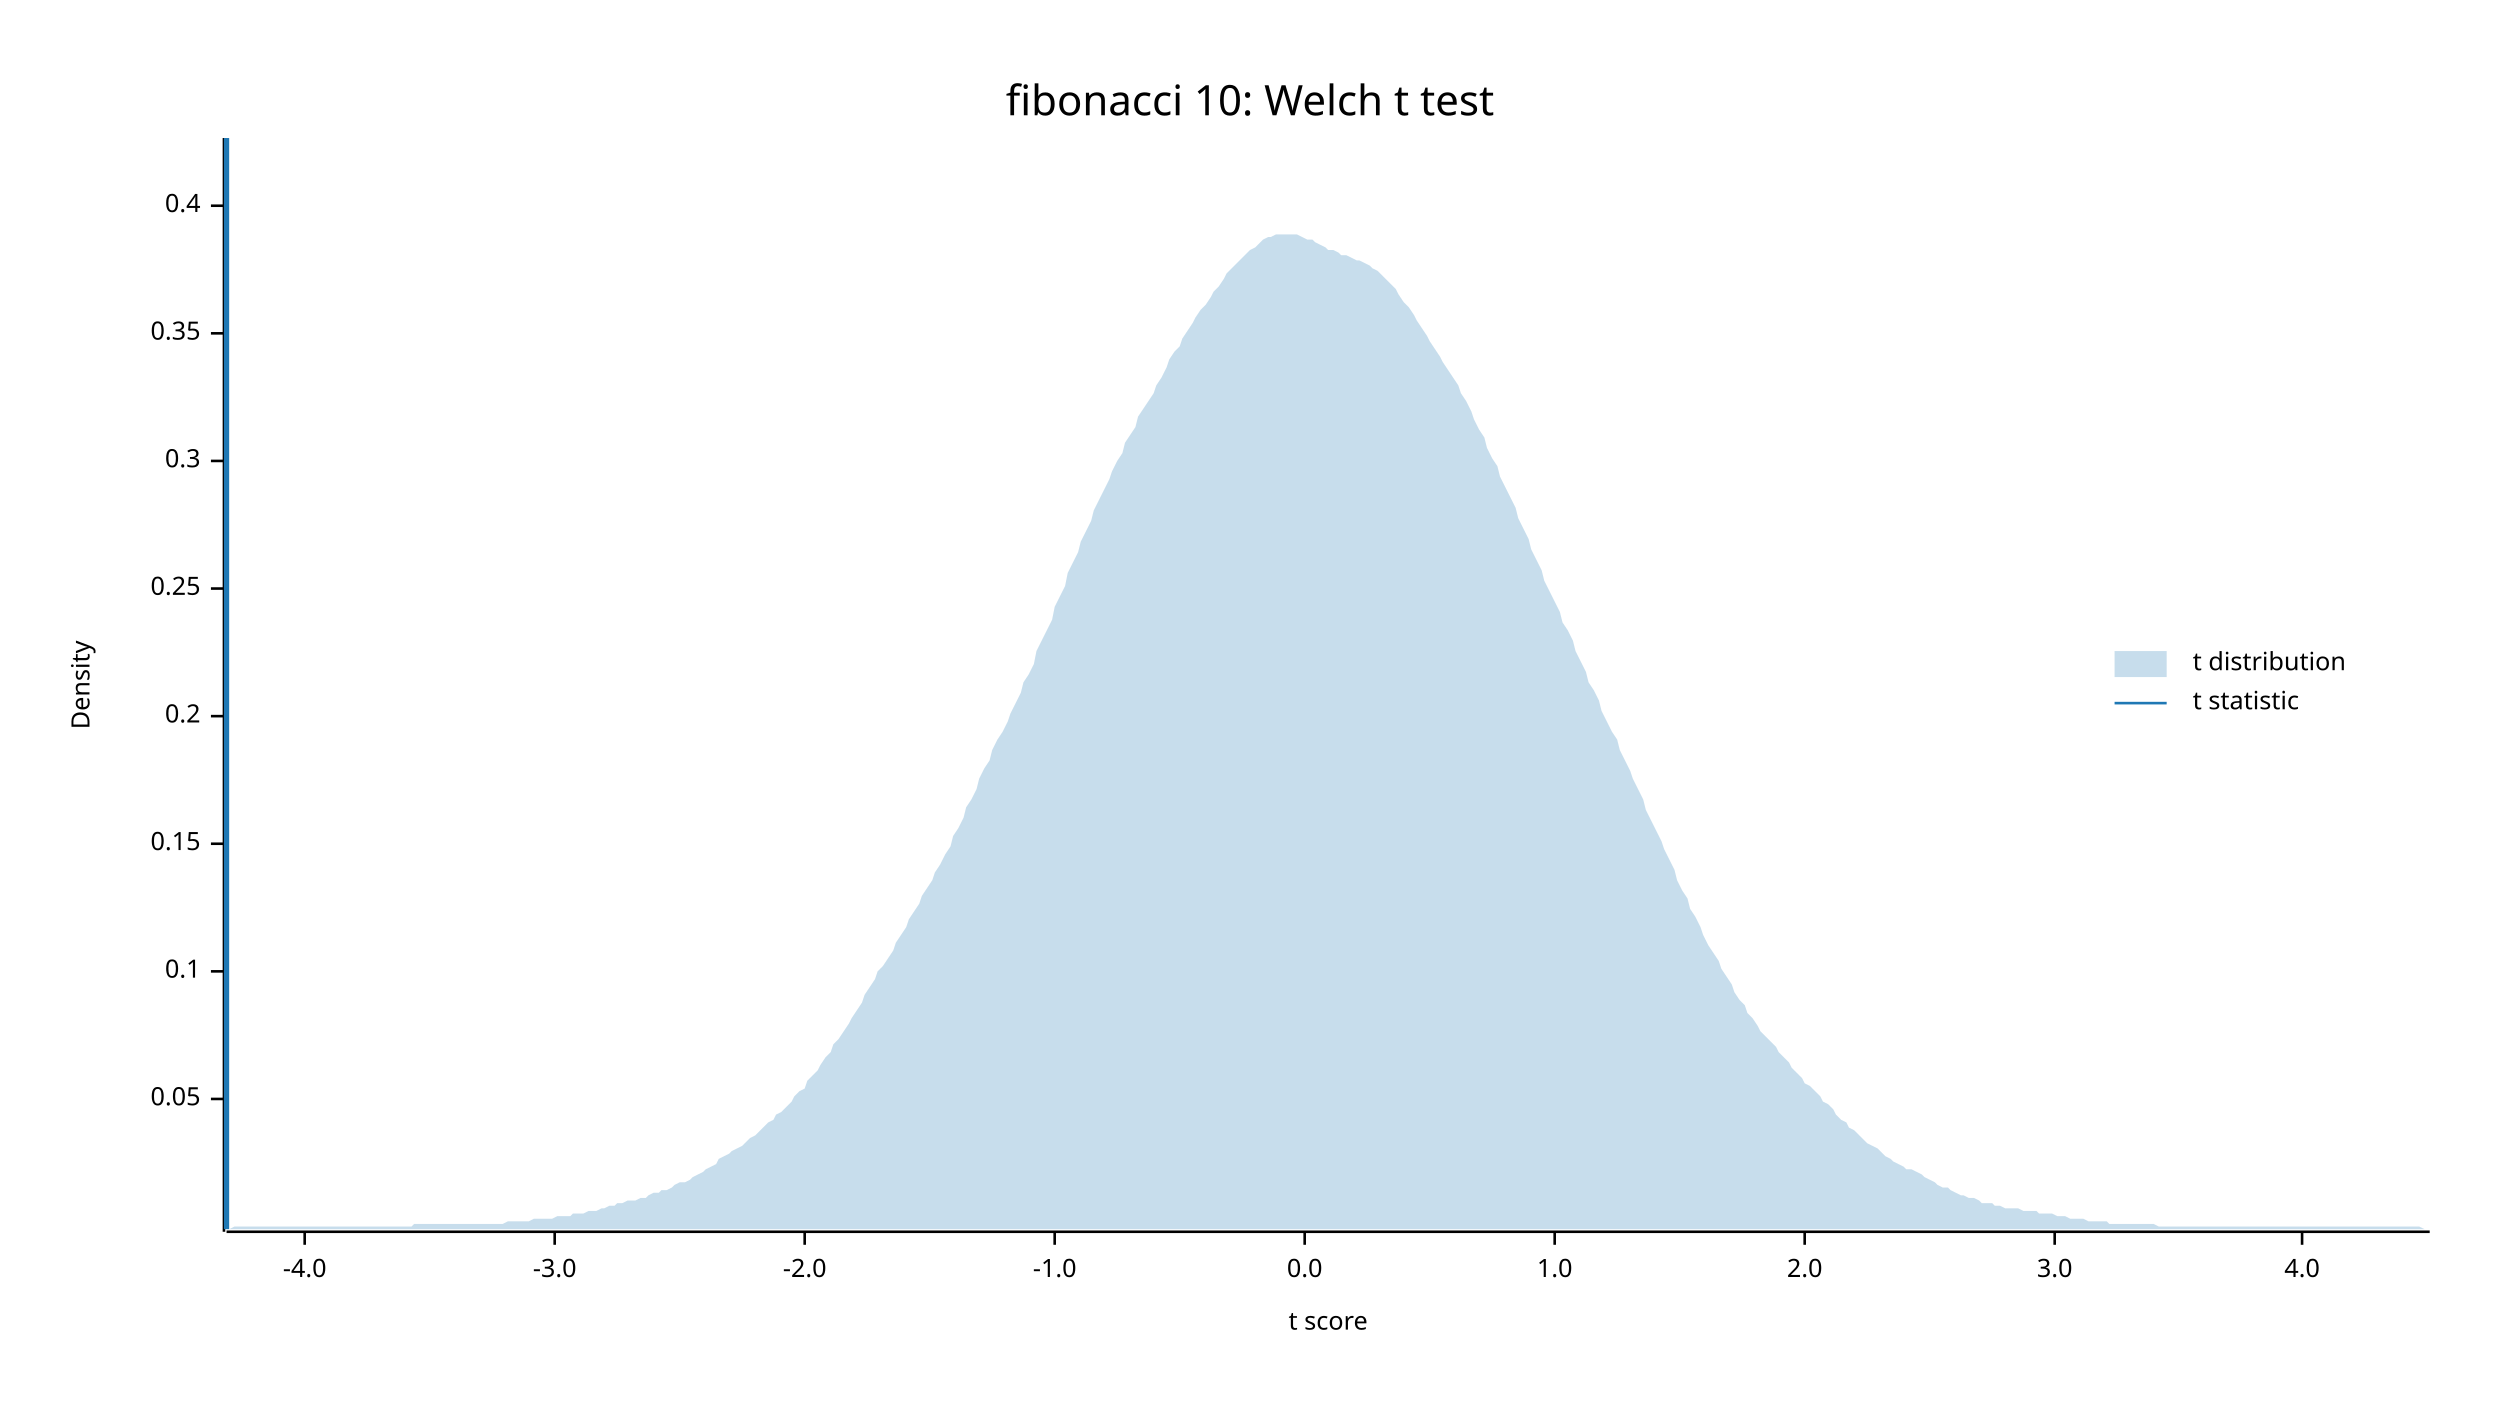
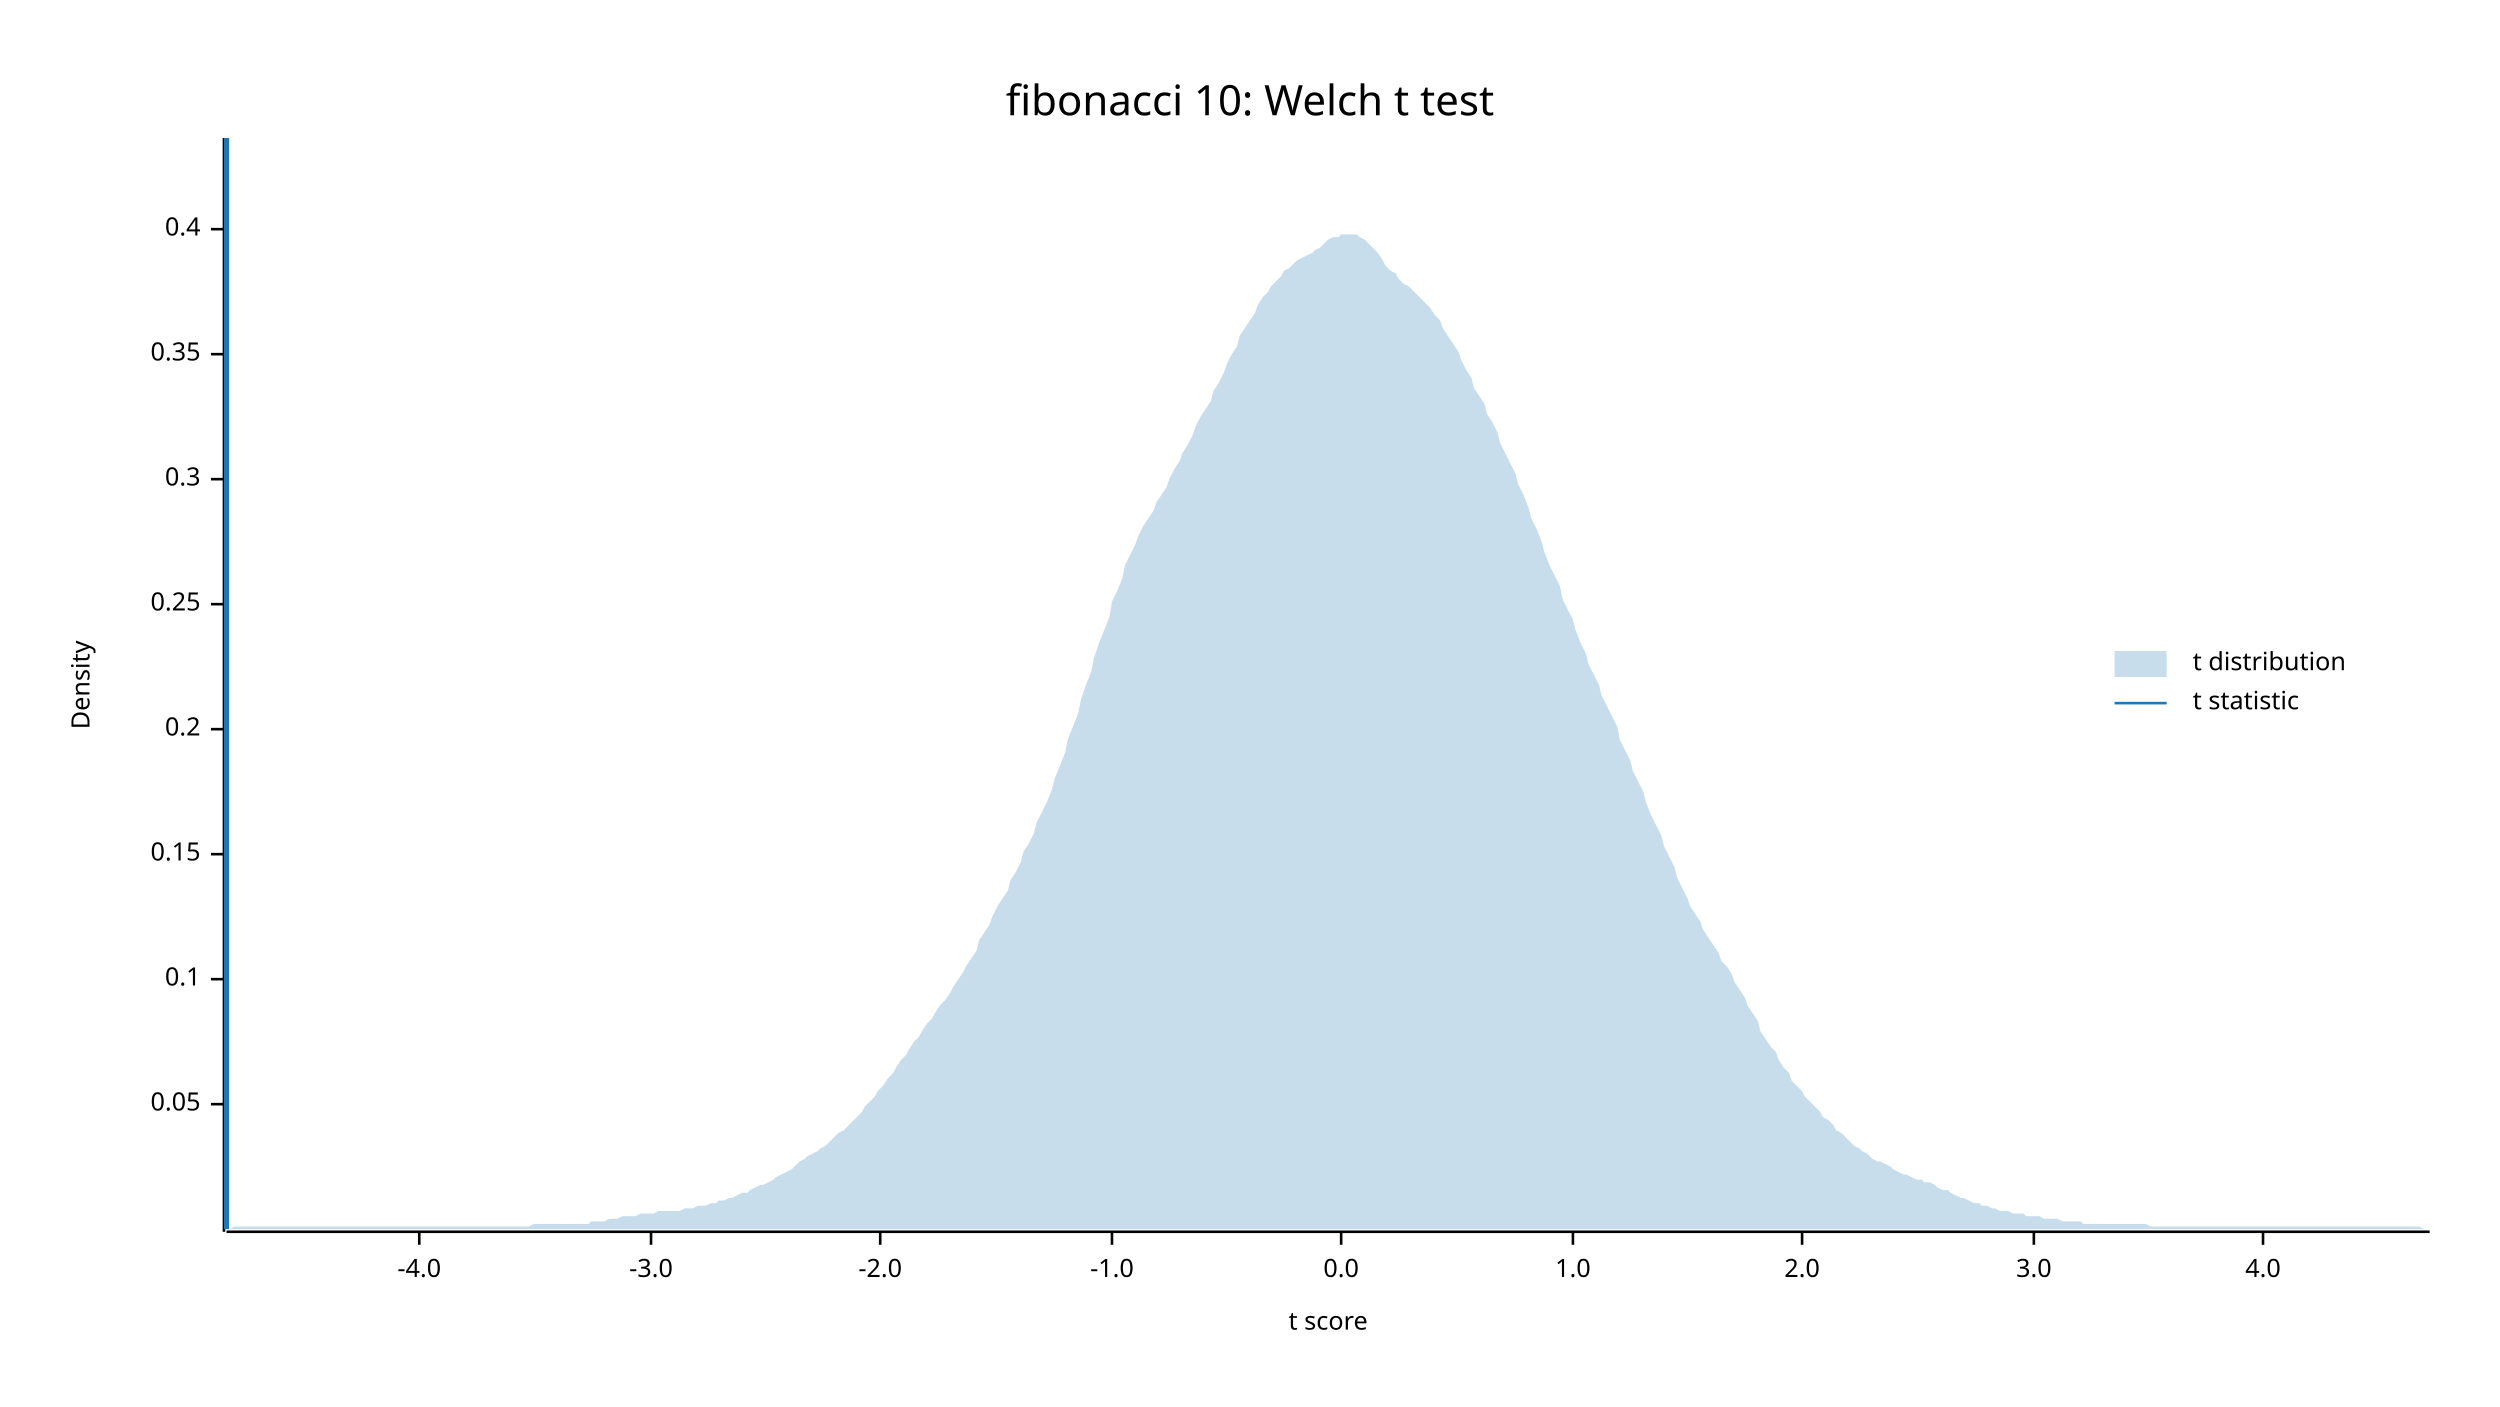
<svg xmlns="http://www.w3.org/2000/svg" width="960" height="540">
  <text x="480" y="32" dy="0.76em" text-anchor="middle" font-family="sans-serif" font-size="16.129" opacity="1" fill="#000000">
fibonacci 10: Welch t test
</text>
  <text x="27" y="263" dy="0.76em" text-anchor="middle" font-family="sans-serif" font-size="9.677" opacity="1" fill="#000000" transform="rotate(270, 27, 263)">
Density
</text>
  <text x="510" y="513" dy="-0.5ex" text-anchor="middle" font-family="sans-serif" font-size="9.677" opacity="1" fill="#000000">
t score
</text>
  <polyline fill="none" opacity="1" stroke="#000000" stroke-width="1" points="86,53 86,473 " />
-   <text x="77" y="422" dy="0.5ex" text-anchor="end" font-family="sans-serif" font-size="9.677" opacity="1" fill="#000000">
+   <text x="77" y="424" dy="0.5ex" text-anchor="end" font-family="sans-serif" font-size="9.677" opacity="1" fill="#000000">
0.05
</text>
-   <polyline fill="none" opacity="1" stroke="#000000" stroke-width="1" points="81,422 86,422 " />
-   <text x="77" y="373" dy="0.5ex" text-anchor="end" font-family="sans-serif" font-size="9.677" opacity="1" fill="#000000">
+   <polyline fill="none" opacity="1" stroke="#000000" stroke-width="1" points="81,424 86,424 " />
+   <text x="77" y="376" dy="0.5ex" text-anchor="end" font-family="sans-serif" font-size="9.677" opacity="1" fill="#000000">
0.1
</text>
-   <polyline fill="none" opacity="1" stroke="#000000" stroke-width="1" points="81,373 86,373 " />
-   <text x="77" y="324" dy="0.5ex" text-anchor="end" font-family="sans-serif" font-size="9.677" opacity="1" fill="#000000">
+   <polyline fill="none" opacity="1" stroke="#000000" stroke-width="1" points="81,376 86,376 " />
+   <text x="77" y="328" dy="0.5ex" text-anchor="end" font-family="sans-serif" font-size="9.677" opacity="1" fill="#000000">
0.15
</text>
-   <polyline fill="none" opacity="1" stroke="#000000" stroke-width="1" points="81,324 86,324 " />
-   <text x="77" y="275" dy="0.5ex" text-anchor="end" font-family="sans-serif" font-size="9.677" opacity="1" fill="#000000">
+   <polyline fill="none" opacity="1" stroke="#000000" stroke-width="1" points="81,328 86,328 " />
+   <text x="77" y="280" dy="0.5ex" text-anchor="end" font-family="sans-serif" font-size="9.677" opacity="1" fill="#000000">
0.2
</text>
-   <polyline fill="none" opacity="1" stroke="#000000" stroke-width="1" points="81,275 86,275 " />
-   <text x="77" y="226" dy="0.5ex" text-anchor="end" font-family="sans-serif" font-size="9.677" opacity="1" fill="#000000">
+   <polyline fill="none" opacity="1" stroke="#000000" stroke-width="1" points="81,280 86,280 " />
+   <text x="77" y="232" dy="0.5ex" text-anchor="end" font-family="sans-serif" font-size="9.677" opacity="1" fill="#000000">
0.25
</text>
-   <polyline fill="none" opacity="1" stroke="#000000" stroke-width="1" points="81,226 86,226 " />
-   <text x="77" y="177" dy="0.5ex" text-anchor="end" font-family="sans-serif" font-size="9.677" opacity="1" fill="#000000">
+   <polyline fill="none" opacity="1" stroke="#000000" stroke-width="1" points="81,232 86,232 " />
+   <text x="77" y="184" dy="0.5ex" text-anchor="end" font-family="sans-serif" font-size="9.677" opacity="1" fill="#000000">
0.3
</text>
-   <polyline fill="none" opacity="1" stroke="#000000" stroke-width="1" points="81,177 86,177 " />
-   <text x="77" y="128" dy="0.5ex" text-anchor="end" font-family="sans-serif" font-size="9.677" opacity="1" fill="#000000">
+   <polyline fill="none" opacity="1" stroke="#000000" stroke-width="1" points="81,184 86,184 " />
+   <text x="77" y="136" dy="0.5ex" text-anchor="end" font-family="sans-serif" font-size="9.677" opacity="1" fill="#000000">
0.35
</text>
-   <polyline fill="none" opacity="1" stroke="#000000" stroke-width="1" points="81,128 86,128 " />
-   <text x="77" y="79" dy="0.5ex" text-anchor="end" font-family="sans-serif" font-size="9.677" opacity="1" fill="#000000">
+   <polyline fill="none" opacity="1" stroke="#000000" stroke-width="1" points="81,136 86,136 " />
+   <text x="77" y="88" dy="0.5ex" text-anchor="end" font-family="sans-serif" font-size="9.677" opacity="1" fill="#000000">
0.4
</text>
-   <polyline fill="none" opacity="1" stroke="#000000" stroke-width="1" points="81,79 86,79 " />
+   <polyline fill="none" opacity="1" stroke="#000000" stroke-width="1" points="81,88 86,88 " />
  <polyline fill="none" opacity="1" stroke="#000000" stroke-width="1" points="87,473 933,473 " />
-   <text x="117" y="483" dy="0.76em" text-anchor="middle" font-family="sans-serif" font-size="9.677" opacity="1" fill="#000000">
+   <text x="161" y="483" dy="0.76em" text-anchor="middle" font-family="sans-serif" font-size="9.677" opacity="1" fill="#000000">
-4.0
</text>
-   <polyline fill="none" opacity="1" stroke="#000000" stroke-width="1" points="117,473 117,478 " />
-   <text x="213" y="483" dy="0.76em" text-anchor="middle" font-family="sans-serif" font-size="9.677" opacity="1" fill="#000000">
+   <polyline fill="none" opacity="1" stroke="#000000" stroke-width="1" points="161,473 161,478 " />
+   <text x="250" y="483" dy="0.76em" text-anchor="middle" font-family="sans-serif" font-size="9.677" opacity="1" fill="#000000">
-3.0
</text>
-   <polyline fill="none" opacity="1" stroke="#000000" stroke-width="1" points="213,473 213,478 " />
-   <text x="309" y="483" dy="0.76em" text-anchor="middle" font-family="sans-serif" font-size="9.677" opacity="1" fill="#000000">
+   <polyline fill="none" opacity="1" stroke="#000000" stroke-width="1" points="250,473 250,478 " />
+   <text x="338" y="483" dy="0.76em" text-anchor="middle" font-family="sans-serif" font-size="9.677" opacity="1" fill="#000000">
-2.0
</text>
-   <polyline fill="none" opacity="1" stroke="#000000" stroke-width="1" points="309,473 309,478 " />
-   <text x="405" y="483" dy="0.76em" text-anchor="middle" font-family="sans-serif" font-size="9.677" opacity="1" fill="#000000">
+   <polyline fill="none" opacity="1" stroke="#000000" stroke-width="1" points="338,473 338,478 " />
+   <text x="427" y="483" dy="0.76em" text-anchor="middle" font-family="sans-serif" font-size="9.677" opacity="1" fill="#000000">
-1.0
</text>
-   <polyline fill="none" opacity="1" stroke="#000000" stroke-width="1" points="405,473 405,478 " />
-   <text x="501" y="483" dy="0.76em" text-anchor="middle" font-family="sans-serif" font-size="9.677" opacity="1" fill="#000000">
+   <polyline fill="none" opacity="1" stroke="#000000" stroke-width="1" points="427,473 427,478 " />
+   <text x="515" y="483" dy="0.76em" text-anchor="middle" font-family="sans-serif" font-size="9.677" opacity="1" fill="#000000">
0.0
</text>
-   <polyline fill="none" opacity="1" stroke="#000000" stroke-width="1" points="501,473 501,478 " />
-   <text x="597" y="483" dy="0.76em" text-anchor="middle" font-family="sans-serif" font-size="9.677" opacity="1" fill="#000000">
+   <polyline fill="none" opacity="1" stroke="#000000" stroke-width="1" points="515,473 515,478 " />
+   <text x="604" y="483" dy="0.76em" text-anchor="middle" font-family="sans-serif" font-size="9.677" opacity="1" fill="#000000">
1.0
</text>
-   <polyline fill="none" opacity="1" stroke="#000000" stroke-width="1" points="597,473 597,478 " />
-   <text x="693" y="483" dy="0.76em" text-anchor="middle" font-family="sans-serif" font-size="9.677" opacity="1" fill="#000000">
+   <polyline fill="none" opacity="1" stroke="#000000" stroke-width="1" points="604,473 604,478 " />
+   <text x="692" y="483" dy="0.76em" text-anchor="middle" font-family="sans-serif" font-size="9.677" opacity="1" fill="#000000">
2.0
</text>
-   <polyline fill="none" opacity="1" stroke="#000000" stroke-width="1" points="693,473 693,478 " />
-   <text x="789" y="483" dy="0.76em" text-anchor="middle" font-family="sans-serif" font-size="9.677" opacity="1" fill="#000000">
+   <polyline fill="none" opacity="1" stroke="#000000" stroke-width="1" points="692,473 692,478 " />
+   <text x="781" y="483" dy="0.76em" text-anchor="middle" font-family="sans-serif" font-size="9.677" opacity="1" fill="#000000">
3.0
</text>
-   <polyline fill="none" opacity="1" stroke="#000000" stroke-width="1" points="789,473 789,478 " />
-   <text x="884" y="483" dy="0.76em" text-anchor="middle" font-family="sans-serif" font-size="9.677" opacity="1" fill="#000000">
+   <polyline fill="none" opacity="1" stroke="#000000" stroke-width="1" points="781,473 781,478 " />
+   <text x="869" y="483" dy="0.76em" text-anchor="middle" font-family="sans-serif" font-size="9.677" opacity="1" fill="#000000">
4.0
</text>
-   <polyline fill="none" opacity="1" stroke="#000000" stroke-width="1" points="884,473 884,478 " />
-   <polygon opacity="0.25" fill="#1F78B4" points="87,472 88,472 90,471 92,471 93,471 95,471 97,471 98,471 100,471 102,471 103,471 105,471 107,471 109,471 110,471 112,471 114,471 115,471 117,471 119,471 120,471 122,471 124,471 125,471 127,471 129,471 131,471 132,471 134,471 136,471 137,471 139,471 141,471 142,471 144,471 146,471 148,471 149,471 151,471 153,471 154,471 156,471 158,471 159,470 161,470 163,470 164,470 166,470 168,470 170,470 171,470 173,470 175,470 176,470 178,470 180,470 181,470 183,470 185,470 187,470 188,470 190,470 192,470 193,470 195,469 197,469 198,469 200,469 202,469 203,469 205,468 207,468 209,468 210,468 212,468 214,467 215,467 217,467 219,467 220,466 222,466 224,466 226,465 227,465 229,465 231,464 232,464 234,463 236,463 237,462 239,462 241,461 242,461 244,461 246,460 248,460 249,459 251,458 253,458 254,457 256,457 258,456 259,455 261,454 263,454 265,453 266,452 268,451 270,450 271,449 273,448 275,447 276,445 278,444 280,443 281,442 283,441 285,440 287,438 288,437 290,436 292,434 293,433 295,431 297,430 298,428 300,427 302,425 304,423 305,421 307,419 309,418 310,415 312,413 314,411 315,409 317,406 319,404 320,401 322,399 324,396 326,393 327,391 329,388 331,385 332,382 334,379 336,376 337,373 339,371 341,368 343,365 344,362 346,359 348,356 349,353 351,350 353,347 354,344 356,341 358,338 359,335 361,332 363,328 365,325 366,321 368,318 370,314 371,310 373,307 375,303 376,299 378,295 380,292 381,288 383,284 385,281 387,277 388,274 390,270 392,266 393,262 395,259 397,255 398,250 400,246 402,242 404,238 405,233 407,229 409,225 410,220 412,216 414,212 415,208 417,204 419,200 420,196 422,192 424,188 426,184 427,181 429,177 431,174 432,170 434,167 436,164 437,160 439,157 441,154 443,151 444,148 446,145 448,141 449,138 451,135 453,133 454,130 456,127 458,124 459,122 461,119 463,117 465,114 466,112 468,110 470,107 471,105 473,103 475,101 476,100 478,98 480,96 482,95 483,94 485,92 487,91 488,91 490,90 492,90 493,90 495,90 497,90 498,90 500,91 502,92 504,92 505,93 507,94 509,95 510,96 512,96 514,97 515,98 517,98 519,99 521,100 522,100 524,101 526,102 527,103 529,104 531,106 532,107 534,109 536,111 537,113 539,116 541,118 543,121 544,123 546,126 548,129 549,131 551,134 553,137 554,139 556,142 558,145 560,148 561,151 563,154 565,158 566,161 568,165 570,168 571,172 573,176 575,179 576,183 578,187 580,191 582,195 583,199 585,203 587,207 588,211 590,215 592,219 593,223 595,227 597,231 599,235 600,239 602,242 604,246 605,250 607,254 609,258 610,262 612,265 614,269 615,273 617,277 619,281 621,284 622,288 624,292 626,296 627,299 629,303 631,307 632,311 634,315 636,319 638,323 639,326 641,330 643,334 644,338 646,342 648,345 649,349 651,352 653,356 654,359 656,363 658,366 660,369 661,372 663,375 665,378 666,381 668,384 670,386 671,389 673,391 675,394 676,396 678,398 680,400 682,402 683,404 685,406 687,408 688,410 690,412 692,414 693,416 695,417 697,419 699,421 700,423 702,424 704,426 705,428 707,430 709,431 710,433 712,434 714,436 715,437 717,439 719,440 721,441 722,442 724,444 726,445 727,446 729,447 731,448 732,449 734,449 736,450 738,451 739,452 741,453 743,454 744,455 746,456 748,456 749,457 751,458 753,459 754,459 756,460 758,460 760,461 761,462 763,462 765,462 766,463 768,463 770,464 771,464 773,464 775,464 777,465 778,465 780,465 782,465 783,466 785,466 787,466 788,466 790,467 792,467 793,467 795,468 797,468 799,468 800,468 802,469 804,469 805,469 807,469 809,469 810,470 812,470 814,470 816,470 817,470 819,470 821,470 822,470 824,470 826,470 827,470 829,471 831,471 832,471 834,471 836,471 838,471 839,471 841,471 843,471 844,471 846,471 848,471 849,471 851,471 853,471 855,471 856,471 858,471 860,471 861,471 863,471 865,471 866,471 868,471 870,471 871,471 873,471 875,471 877,471 878,471 880,471 882,471 883,471 885,471 887,471 888,471 890,471 892,471 894,471 895,471 897,471 899,471 900,471 902,471 904,471 905,471 907,471 909,471 910,471 912,471 914,471 916,471 917,471 919,471 921,471 922,471 924,471 926,471 927,471 929,471 931,472 933,472 933,472 87,472 " />
+   <polyline fill="none" opacity="1" stroke="#000000" stroke-width="1" points="869,473 869,478 " />
+   <polygon opacity="0.25" fill="#1F78B4" points="87,472 88,472 90,471 92,471 93,471 95,471 97,471 98,471 100,471 102,471 103,471 105,471 107,471 109,471 110,471 112,471 114,471 115,471 117,471 119,471 120,471 122,471 124,471 125,471 127,471 129,471 131,471 132,471 134,471 136,471 137,471 139,471 141,471 142,471 144,471 146,471 148,471 149,471 151,471 153,471 154,471 156,471 158,471 159,471 161,471 163,471 164,471 166,471 168,471 170,471 171,471 173,471 175,471 176,471 178,471 180,471 181,471 183,471 185,471 187,471 188,471 190,471 192,471 193,471 195,471 197,471 198,471 200,471 202,471 203,471 205,470 207,470 209,470 210,470 212,470 214,470 215,470 217,470 219,470 220,470 222,470 224,470 226,470 227,469 229,469 231,469 232,469 234,468 236,468 237,468 239,467 241,467 242,467 244,467 246,466 248,466 249,466 251,466 253,465 254,465 256,465 258,465 259,465 261,465 263,464 265,464 266,464 268,463 270,463 271,463 273,462 275,462 276,461 278,461 280,460 281,460 283,459 285,458 287,458 288,457 290,456 292,455 293,455 295,454 297,453 298,452 300,451 302,450 304,449 305,448 307,446 309,445 310,444 312,443 314,442 315,441 317,440 319,438 320,437 322,435 324,434 326,432 327,431 329,429 331,427 332,425 334,423 336,421 337,419 339,417 341,414 343,412 344,410 346,407 348,405 349,403 351,400 353,398 354,396 356,393 358,391 359,389 361,386 363,384 365,381 366,379 368,376 370,373 371,371 373,368 375,365 376,361 378,358 380,355 381,352 383,348 385,345 387,342 388,338 390,335 392,331 393,327 395,324 397,320 398,316 400,312 402,308 404,303 405,299 407,294 409,289 410,284 412,279 414,274 415,269 417,263 419,258 420,253 422,247 424,242 426,237 427,231 429,227 431,222 432,217 434,213 436,209 437,206 439,202 441,199 443,196 444,193 446,190 448,187 449,184 451,180 453,177 454,174 456,171 458,167 459,164 461,160 463,157 465,154 466,150 468,147 470,143 471,140 473,136 475,133 476,129 478,126 480,123 482,120 483,117 485,114 487,112 488,110 490,108 492,106 493,104 495,103 497,101 498,100 500,99 502,98 504,97 505,96 507,95 509,93 510,92 512,91 514,91 515,90 517,90 519,90 521,90 522,91 524,92 526,94 527,95 529,97 531,100 532,102 534,104 536,105 537,107 539,109 541,110 543,112 544,113 546,115 548,117 549,118 551,121 553,123 554,126 556,129 558,132 560,135 561,138 563,142 565,145 566,149 568,152 570,155 571,159 573,162 575,166 576,170 578,174 580,178 582,182 583,186 585,190 587,195 588,199 590,203 592,208 593,212 595,217 597,221 599,225 600,230 602,234 604,238 605,242 607,247 609,251 610,255 612,259 614,263 615,267 617,271 619,275 621,279 622,284 624,288 626,292 627,296 629,300 631,304 632,308 634,313 636,317 638,321 639,325 641,329 643,333 644,337 646,341 648,345 649,348 651,351 653,354 654,357 656,360 658,363 660,366 661,369 663,371 665,374 666,377 668,380 670,383 671,386 673,389 675,392 676,396 678,399 680,402 682,404 683,407 685,410 687,412 688,415 690,417 692,419 693,421 695,423 697,425 699,427 700,429 702,430 704,432 705,434 707,435 709,437 710,438 712,440 714,441 715,442 717,443 719,445 721,446 722,446 724,447 726,448 727,449 729,450 731,451 732,451 734,452 736,453 738,453 739,454 741,454 743,455 744,456 746,457 748,457 749,458 751,459 753,460 754,460 756,461 758,462 760,462 761,463 763,463 765,464 766,464 768,465 770,465 771,465 773,466 775,466 777,466 778,467 780,467 782,467 783,467 785,468 787,468 788,468 790,468 792,469 793,469 795,469 797,469 799,469 800,470 802,470 804,470 805,470 807,470 809,470 810,470 812,470 814,470 816,470 817,470 819,470 821,470 822,470 824,470 826,471 827,471 829,471 831,471 832,471 834,471 836,471 838,471 839,471 841,471 843,471 844,471 846,471 848,471 849,471 851,471 853,471 855,471 856,471 858,471 860,471 861,471 863,471 865,471 866,471 868,471 870,471 871,471 873,471 875,471 877,471 878,471 880,471 882,471 883,471 885,471 887,471 888,471 890,471 892,471 894,471 895,471 897,471 899,471 900,471 902,471 904,471 905,471 907,471 909,471 910,471 912,471 914,471 916,471 917,471 919,471 921,471 922,471 924,471 926,471 927,471 929,471 931,472 933,472 933,472 87,472 " />
  <polyline fill="none" opacity="1" stroke="#1F78B4" stroke-width="2" points="87,472 87,53 " />
  <text x="842" y="250" dy="0.76em" text-anchor="start" font-family="sans-serif" font-size="9.677" opacity="1" fill="#000000">
t distribution
</text>
  <text x="842" y="265" dy="0.76em" text-anchor="start" font-family="sans-serif" font-size="9.677" opacity="1" fill="#000000">
t statistic
</text>
  <rect x="812" y="250" width="20" height="10" opacity="0.25" fill="#1F78B4" stroke="none" />
  <polyline fill="none" opacity="1" stroke="#1F78B4" stroke-width="1" points="812,270 832,270 " />
</svg>
